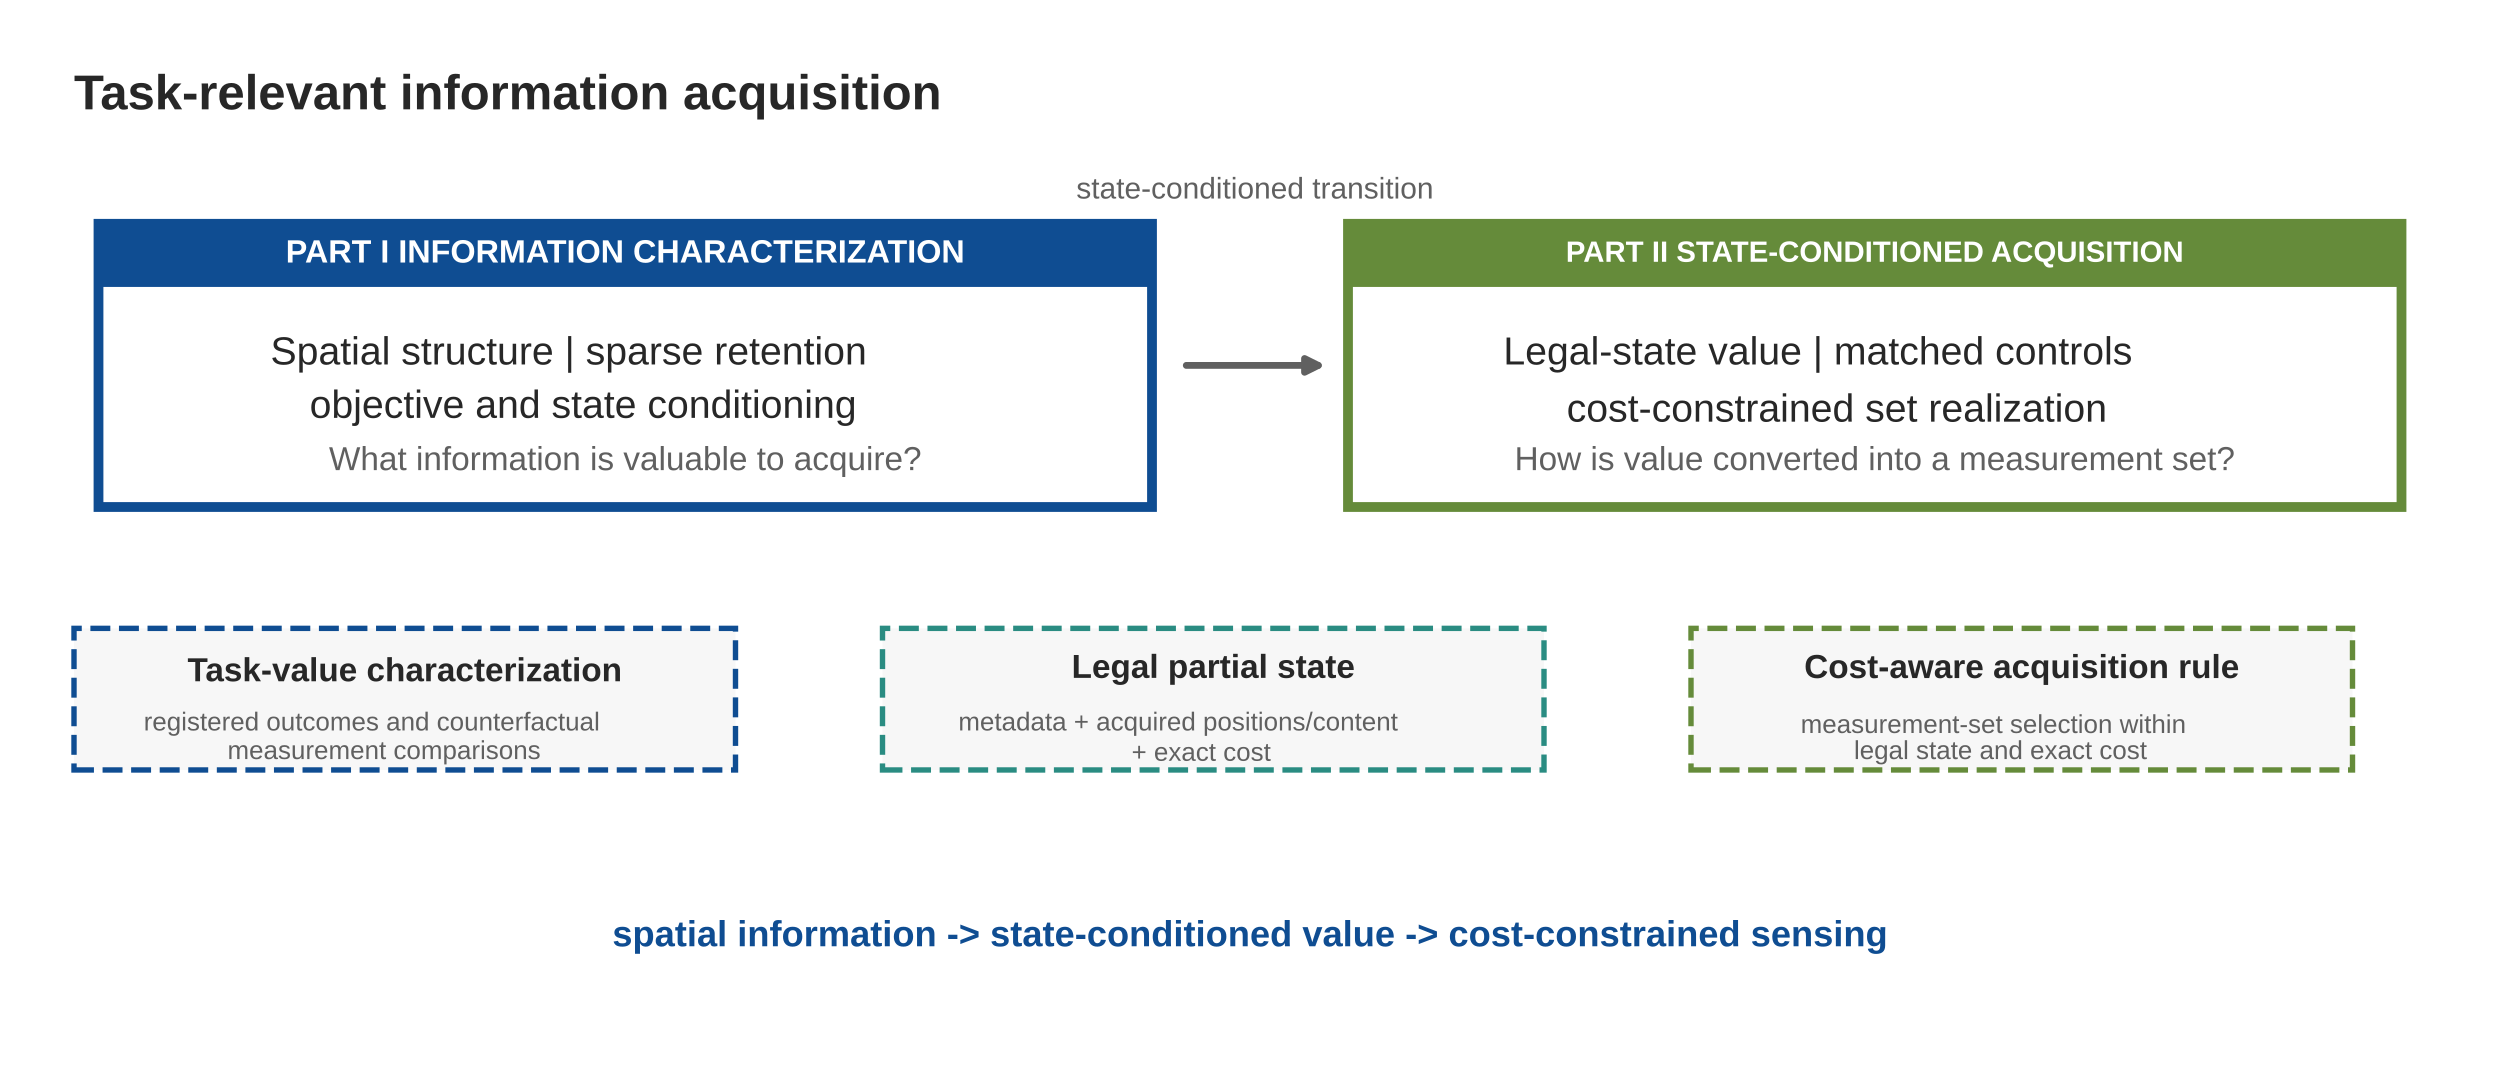
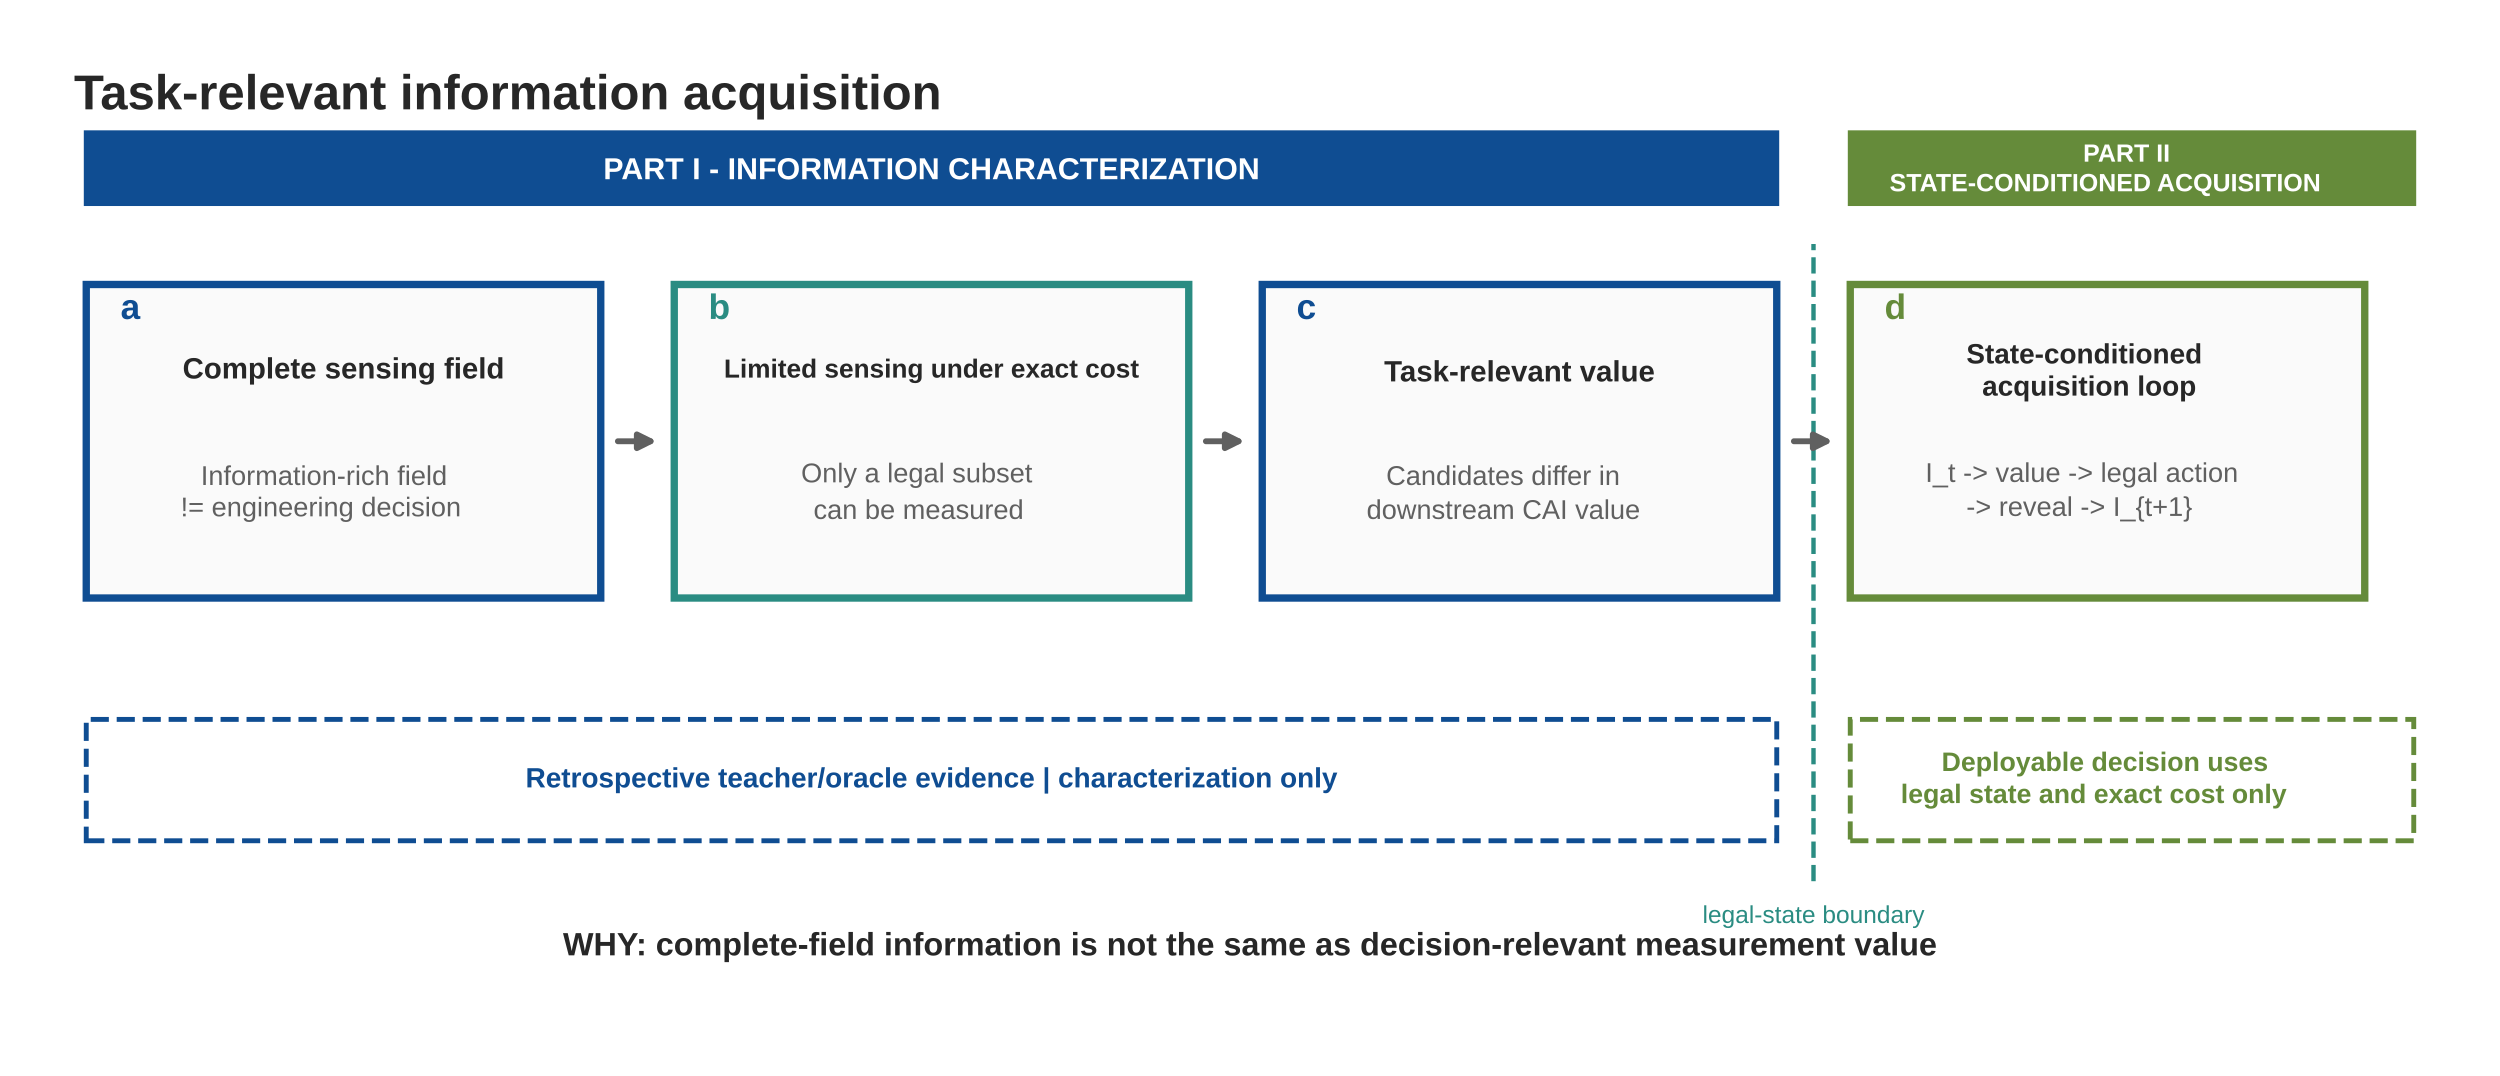
<svg xmlns="http://www.w3.org/2000/svg" width="510.236pt" height="219.6pt" viewBox="0 0 510.236 219.6" version="1.1">
  <defs>
    <style type="text/css">*{stroke-linejoin: round; stroke-linecap: butt}</style>
  </defs>
  <g id="figure_1">
    <g id="patch_1">
      <path d="M 0 219.6 L 510.236 219.6 L 510.236 0 L 0 0 z " style="fill: #ffffff" />
    </g>
    <g id="axes_1">
      <g id="patch_2">
-         <path d="M 20.103 103.476 L 235.117 103.476 L 235.117 45.677 L 20.103 45.677 z " clip-path="url(#pe58727ee0b)" style="fill: #ffffff; stroke: #0f4d92; stroke-width: 2; stroke-linejoin: miter" />
+         <path d="M 17.603 41.548 L 362.625 41.548 L 362.625 27.099 L 17.603 27.099 z " clip-path="url(#pe58727ee0b)" style="fill: #0f4d92; stroke: #0f4d92; stroke-linejoin: miter" />
      </g>
      <g id="patch_3">
-         <path d="M 20.103 58.062 L 235.117 58.062 L 235.117 45.677 L 20.103 45.677 z " clip-path="url(#pe58727ee0b)" style="fill: #0f4d92; stroke: #0f4d92; stroke-linejoin: miter" />
+         <path d="M 377.626 41.548 L 492.633 41.548 L 492.633 27.099 L 377.626 27.099 z " clip-path="url(#pe58727ee0b)" style="fill: #658b3a; stroke: #658b3a; stroke-linejoin: miter" />
      </g>
      <g id="patch_4">
-         <path d="M 275.119 103.476 L 490.133 103.476 L 490.133 45.677 L 275.119 45.677 z " clip-path="url(#pe58727ee0b)" style="fill: #ffffff; stroke: #658b3a; stroke-width: 2; stroke-linejoin: miter" />
+         <path d="M 17.603 122.054 L 122.61 122.054 L 122.61 58.062 L 17.603 58.062 z " clip-path="url(#pe58727ee0b)" style="fill: #fafafa; stroke: #0f4d92; stroke-width: 1.5; stroke-linejoin: miter" />
      </g>
      <g id="patch_5">
-         <path d="M 275.119 58.062 L 490.133 58.062 L 490.133 45.677 L 275.119 45.677 z " clip-path="url(#pe58727ee0b)" style="fill: #658b3a; stroke: #658b3a; stroke-linejoin: miter" />
+         <path d="M 137.611 122.054 L 242.617 122.054 L 242.617 58.062 L 137.611 58.062 z " clip-path="url(#pe58727ee0b)" style="fill: #fafafa; stroke: #2a8c82; stroke-width: 1.5; stroke-linejoin: miter" />
      </g>
      <g id="patch_6">
-         <path d="M 15.103 157.146 L 150.111 157.146 L 150.111 128.246 L 15.103 128.246 z " clip-path="url(#pe58727ee0b)" style="fill: #f7f7f7; stroke-dasharray: 4.07,1.76; stroke-dashoffset: 0; stroke: #0f4d92; stroke-width: 1.1; stroke-linejoin: miter" />
+         <path d="M 257.618 122.054 L 362.625 122.054 L 362.625 58.062 L 257.618 58.062 z " clip-path="url(#pe58727ee0b)" style="fill: #fafafa; stroke: #0f4d92; stroke-width: 1.5; stroke-linejoin: miter" />
      </g>
      <g id="patch_7">
-         <path d="M 180.113 157.146 L 315.122 157.146 L 315.122 128.246 L 180.113 128.246 z " clip-path="url(#pe58727ee0b)" style="fill: #f7f7f7; stroke-dasharray: 4.07,1.76; stroke-dashoffset: 0; stroke: #2a8c82; stroke-width: 1.1; stroke-linejoin: miter" />
+         <path d="M 377.626 122.054 L 482.632 122.054 L 482.632 58.062 L 377.626 58.062 z " clip-path="url(#pe58727ee0b)" style="fill: #fafafa; stroke: #658b3a; stroke-width: 1.5; stroke-linejoin: miter" />
      </g>
      <g id="patch_8">
-         <path d="M 345.124 157.146 L 480.132 157.146 L 480.132 128.246 L 345.124 128.246 z " clip-path="url(#pe58727ee0b)" style="fill: #f7f7f7; stroke-dasharray: 4.07,1.76; stroke-dashoffset: 0; stroke: #658b3a; stroke-width: 1.1; stroke-linejoin: miter" />
+         <path d="M 17.603 171.595 L 362.625 171.595 L 362.625 146.825 L 17.603 146.825 z " clip-path="url(#pe58727ee0b)" style="fill: #ffffff; stroke-dasharray: 3.7,1.6; stroke-dashoffset: 0; stroke: #0f4d92; stroke-linejoin: miter" />
+       </g>
+       <g id="patch_9">
+         <path d="M 377.626 171.595 L 492.633 171.595 L 492.633 146.825 L 377.626 146.825 z " clip-path="url(#pe58727ee0b)" style="fill: #ffffff; stroke-dasharray: 3.7,1.6; stroke-dashoffset: 0; stroke: #658b3a; stroke-linejoin: miter" />
+       </g>
+       <g id="line2d_1">
+         <path d="M 370.125 179.852 L 370.125 49.805 " clip-path="url(#pe58727ee0b)" style="fill: none; stroke-dasharray: 3.33,1.44; stroke-dashoffset: 0; stroke: #2a8c82; stroke-width: 0.9" />
      </g>
      <g id="text_1">
        <text style="font-weight: 700; font-size: 10px; font-family: 'Arial', 'DejaVu Sans', 'Liberation Sans', sans-serif; text-anchor: start; fill: #272727" x="15.103" y="22.312" transform="rotate(-0 15.10299 22.31164)">Task-relevant information acquisition</text>
      </g>
      <g id="text_2">
-         <text style="font-weight: 700; font-size: 6.6px; font-family: 'Arial', 'DejaVu Sans', 'Liberation Sans', sans-serif; text-anchor: middle; fill: #ffffff" x="127.61" y="53.584" transform="rotate(-0 127.6101 53.58397)">PART I  INFORMATION CHARACTERIZATION</text>
+         <text style="font-weight: 700; font-size: 6.2px; font-family: 'Arial', 'DejaVu Sans', 'Liberation Sans', sans-serif; text-anchor: middle; fill: #ffffff" x="190.114" y="36.58" transform="rotate(-0 190.114 36.58018)">PART I - INFORMATION CHARACTERIZATION</text>
      </g>
      <g id="text_3">
-         <text style="font-size: 8px; font-family: 'Arial', 'DejaVu Sans', 'Liberation Sans', sans-serif; fill: #272727" transform="translate(55.20445 74.38627)">Spatial structure  |  sparse retention</text>
-         <text style="font-size: 8px; font-family: 'Arial', 'DejaVu Sans', 'Liberation Sans', sans-serif; fill: #272727" transform="translate(63.19133 85.28002)">objective and state conditioning</text>
+         <text style="font-weight: 700; font-size: 5.1px; font-family: 'Arial', 'DejaVu Sans', 'Liberation Sans', sans-serif; fill: #ffffff" transform="translate(425.147 32.99509)">PART II</text>
+         <text style="font-weight: 700; font-size: 5.1px; font-family: 'Arial', 'DejaVu Sans', 'Liberation Sans', sans-serif; fill: #ffffff" transform="translate(385.6531 39.03142)">STATE-CONDITIONED ACQUISITION</text>
      </g>
      <g id="text_4">
-         <text style="font-size: 6.8px; font-family: 'Arial', 'DejaVu Sans', 'Liberation Sans', sans-serif; text-anchor: middle; fill: #606060" x="127.61" y="95.953" transform="rotate(-0 127.6101 95.95311)">What information is valuable to acquire?</text>
+         <text style="font-weight: 700; font-size: 7.2px; font-family: 'Arial', 'DejaVu Sans', 'Liberation Sans', sans-serif; text-anchor: start; fill: #0f4d92" x="24.604" y="65.093" transform="rotate(-0 24.60359 65.09315)">a</text>
      </g>
      <g id="text_5">
-         <text style="font-weight: 700; font-size: 6px; font-family: 'Arial', 'DejaVu Sans', 'Liberation Sans', sans-serif; text-anchor: middle; fill: #ffffff" x="382.626" y="53.428" transform="rotate(-0 382.6261 53.42811)">PART II  STATE-CONDITIONED ACQUISITION</text>
+         <text style="font-weight: 700; font-size: 6px; font-family: 'Arial', 'DejaVu Sans', 'Liberation Sans', sans-serif; text-anchor: middle; fill: #272727" x="70.106" y="77.24" transform="rotate(-0 70.10646 77.24047)">Complete sensing field</text>
      </g>
      <g id="text_6">
-         <text style="font-size: 8px; font-family: 'Arial', 'DejaVu Sans', 'Liberation Sans', sans-serif; fill: #272727" transform="translate(306.828 74.38627)">Legal-state value  |  matched controls</text>
-         <text style="font-size: 8px; font-family: 'Arial', 'DejaVu Sans', 'Liberation Sans', sans-serif; fill: #272727" transform="translate(319.7486 86.05502)">cost-constrained set realization</text>
+         <text style="font-size: 5.55px; font-family: 'Arial', 'DejaVu Sans', 'Liberation Sans', sans-serif; fill: #606060" transform="translate(40.97589 98.97952)">Information-rich field</text>
+         <text style="font-size: 5.55px; font-family: 'Arial', 'DejaVu Sans', 'Liberation Sans', sans-serif; fill: #606060" transform="translate(36.86109 105.3794)">!= engineering decision</text>
      </g>
      <g id="text_7">
-         <text style="font-size: 6.8px; font-family: 'Arial', 'DejaVu Sans', 'Liberation Sans', sans-serif; text-anchor: middle; fill: #606060" x="382.626" y="95.953" transform="rotate(-0 382.6261 95.95311)">How is value converted into a measurement set?</text>
-       </g>
-       <g id="patch_9">
-         <path d="M 242.121 74.576 Q 256.37 74.576 269.055 74.576 " style="fill: none; stroke: #606060; stroke-width: 1.4; stroke-linecap: round" />
-         <path d="M 266.255 73.176 L 269.055 74.576 L 266.255 75.976 z " style="fill: #606060; stroke: #606060; stroke-width: 1.4; stroke-linecap: round" />
+         <text style="font-weight: 700; font-size: 7.2px; font-family: 'Arial', 'DejaVu Sans', 'Liberation Sans', sans-serif; text-anchor: start; fill: #2a8c82" x="144.611" y="65.093" transform="rotate(-0 144.6112 65.09343)">b</text>
      </g>
      <g id="text_8">
-         <text style="font-size: 6.1px; font-family: 'Arial', 'DejaVu Sans', 'Liberation Sans', sans-serif; text-anchor: middle; fill: #606060" x="256.118" y="40.516" transform="rotate(-0 256.1182 40.5162)">state-conditioned transition</text>
+         <text style="font-weight: 700; font-size: 5.35px; font-family: 'Arial', 'DejaVu Sans', 'Liberation Sans', sans-serif; text-anchor: middle; fill: #272727" x="190.114" y="77.064" transform="rotate(-0 190.114 77.06365)">Limited sensing under exact cost</text>
      </g>
      <g id="text_9">
-         <text style="font-weight: 700; font-size: 6.8px; font-family: 'Arial', 'DejaVu Sans', 'Liberation Sans', sans-serif; text-anchor: middle; fill: #272727" x="82.607" y="139.038" transform="rotate(-0 82.60724 139.0385)">Task-value characterization</text>
+         <text style="font-size: 5.55px; font-family: 'Arial', 'DejaVu Sans', 'Liberation Sans', sans-serif; fill: #606060" transform="translate(163.4927 98.44186)">Only a legal subset</text>
+         <text style="font-size: 5.55px; font-family: 'Arial', 'DejaVu Sans', 'Liberation Sans', sans-serif; fill: #606060" transform="translate(166.0318 105.917)">can be measured</text>
      </g>
      <g id="text_10">
-         <text style="font-size: 5.3px; font-family: 'Arial', 'DejaVu Sans', 'Liberation Sans', sans-serif; fill: #606060" transform="translate(29.32154 149.0877)">registered outcomes and counterfactual</text>
-         <text style="font-size: 5.3px; font-family: 'Arial', 'DejaVu Sans', 'Liberation Sans', sans-serif; fill: #606060" transform="translate(46.42398 154.9177)">measurement comparisons</text>
+         <text style="font-weight: 700; font-size: 7.2px; font-family: 'Arial', 'DejaVu Sans', 'Liberation Sans', sans-serif; text-anchor: start; fill: #0f4d92" x="264.619" y="65.093" transform="rotate(-0 264.6187 65.09315)">c</text>
      </g>
      <g id="text_11">
-         <text style="font-weight: 700; font-size: 6.8px; font-family: 'Arial', 'DejaVu Sans', 'Liberation Sans', sans-serif; text-anchor: middle; fill: #272727" x="247.618" y="138.353" transform="rotate(-0 247.6176 138.3532)">Legal partial state</text>
+         <text style="font-weight: 700; font-size: 6px; font-family: 'Arial', 'DejaVu Sans', 'Liberation Sans', sans-serif; text-anchor: middle; fill: #272727" x="310.122" y="77.845" transform="rotate(-0 310.1216 77.84516)">Task-relevant value</text>
      </g>
      <g id="text_12">
-         <text style="font-size: 5.3px; font-family: 'Arial', 'DejaVu Sans', 'Liberation Sans', sans-serif; fill: #606060" transform="translate(195.5882 149.0877)">metadata + acquired positions/content</text>
-         <text style="font-size: 5.3px; font-family: 'Arial', 'DejaVu Sans', 'Liberation Sans', sans-serif; fill: #606060" transform="translate(230.9421 155.2783)">+ exact cost</text>
+         <text style="font-size: 5.55px; font-family: 'Arial', 'DejaVu Sans', 'Liberation Sans', sans-serif; fill: #606060" transform="translate(282.9027 98.97952)">Candidates differ in</text>
+         <text style="font-size: 5.55px; font-family: 'Arial', 'DejaVu Sans', 'Liberation Sans', sans-serif; fill: #606060" transform="translate(278.9111 105.917)">downstream CAI value</text>
      </g>
      <g id="text_13">
-         <text style="font-weight: 700; font-size: 6.8px; font-family: 'Arial', 'DejaVu Sans', 'Liberation Sans', sans-serif; text-anchor: middle; fill: #272727" x="412.628" y="138.38" transform="rotate(-0 412.628 138.3797)">Cost-aware acquisition rule</text>
+         <text style="font-weight: 700; font-size: 7.2px; font-family: 'Arial', 'DejaVu Sans', 'Liberation Sans', sans-serif; text-anchor: start; fill: #658b3a" x="384.626" y="65.093" transform="rotate(-0 384.6263 65.09343)">d</text>
      </g>
      <g id="text_14">
-         <text style="font-size: 5.3px; font-family: 'Arial', 'DejaVu Sans', 'Liberation Sans', sans-serif; fill: #606060" transform="translate(367.5018 149.6011)">measurement-set selection within</text>
-         <text style="font-size: 5.3px; font-family: 'Arial', 'DejaVu Sans', 'Liberation Sans', sans-serif; fill: #606060" transform="translate(378.3809 154.9177)">legal state and exact cost</text>
+         <text style="font-weight: 700; font-size: 5.7px; font-family: 'Arial', 'DejaVu Sans', 'Liberation Sans', sans-serif; fill: #272727" transform="translate(401.3205 74.17081)">State-conditioned</text>
+         <text style="font-weight: 700; font-size: 5.7px; font-family: 'Arial', 'DejaVu Sans', 'Liberation Sans', sans-serif; fill: #272727" transform="translate(404.5459 80.74362)">acquisition loop</text>
      </g>
      <g id="text_15">
-         <text style="font-weight: 700; font-size: 7.4px; font-family: 'Arial', 'DejaVu Sans', 'Liberation Sans', sans-serif; text-anchor: middle; fill: #0f4d92" x="255.118" y="193.128" transform="rotate(-0 255.1181 193.1283)">spatial information  -&gt;  state-conditioned value  -&gt;  cost-constrained sensing</text>
+         <text style="font-size: 5.55px; font-family: 'Arial', 'DejaVu Sans', 'Liberation Sans', sans-serif; fill: #606060" transform="translate(392.9389 98.36468)">I_t -&gt; value -&gt; legal action</text>
+         <text style="font-size: 5.55px; font-family: 'Arial', 'DejaVu Sans', 'Liberation Sans', sans-serif; fill: #606060" transform="translate(401.3056 105.3022)">-&gt; reveal -&gt; I_{t+1}</text>
+       </g>
+       <g id="patch_10">
+         <path d="M 126.111 90.058 Q 130.112 90.058 132.772 90.058 " style="fill: none; stroke: #606060; stroke-width: 1.2; stroke-linecap: round" />
+         <path d="M 129.972 88.658 L 132.772 90.058 L 129.972 91.458 z " style="fill: #606060; stroke: #606060; stroke-width: 1.2; stroke-linecap: round" />
+       </g>
+       <g id="patch_11">
+         <path d="M 246.119 90.058 Q 250.12 90.058 252.78 90.058 " style="fill: none; stroke: #606060; stroke-width: 1.2; stroke-linecap: round" />
+         <path d="M 249.98 88.658 L 252.78 90.058 L 249.98 91.458 z " style="fill: #606060; stroke: #606060; stroke-width: 1.2; stroke-linecap: round" />
+       </g>
+       <g id="patch_12">
+         <path d="M 366.126 90.058 Q 370.127 90.058 372.787 90.058 " style="fill: none; stroke: #606060; stroke-width: 1.2; stroke-linecap: round" />
+         <path d="M 369.987 88.658 L 372.787 90.058 L 369.987 91.458 z " style="fill: #606060; stroke: #606060; stroke-width: 1.2; stroke-linecap: round" />
+       </g>
+       <g id="text_16">
+         <text style="font-size: 5px; font-family: 'Arial', 'DejaVu Sans', 'Liberation Sans', sans-serif; text-anchor: middle; fill: #2a8c82" x="370.125" y="188.376" transform="rotate(-0 370.1254 188.3763)">legal-state boundary</text>
+       </g>
+       <g id="text_17">
+         <text style="font-weight: 700; font-size: 5.7px; font-family: 'Arial', 'DejaVu Sans', 'Liberation Sans', sans-serif; text-anchor: middle; fill: #0f4d92" x="190.114" y="160.703" transform="rotate(-0 190.114 160.7034)">Retrospective teacher/oracle evidence | characterization only</text>
+       </g>
+       <g id="text_18">
+         <text style="font-weight: 700; font-size: 5.45px; font-family: 'Arial', 'DejaVu Sans', 'Liberation Sans', sans-serif; fill: #658b3a" transform="translate(396.2684 157.3552)">Deployable decision uses</text>
+         <text style="font-weight: 700; font-size: 5.45px; font-family: 'Arial', 'DejaVu Sans', 'Liberation Sans', sans-serif; fill: #658b3a" transform="translate(387.9397 163.8967)">legal state and exact cost only</text>
+       </g>
+       <g id="text_19">
+         <text style="font-weight: 700; font-size: 6.6px; font-family: 'Arial', 'DejaVu Sans', 'Liberation Sans', sans-serif; text-anchor: middle; fill: #272727" x="255.118" y="194.985" transform="rotate(-0 255.1181 194.9847)">WHY: complete-field information is not the same as decision-relevant measurement value</text>
      </g>
    </g>
  </g>
  <defs>
    <clipPath id="pe58727ee0b">
      <rect x="5.102" y="4.392" width="500.031" height="206.424" />
    </clipPath>
  </defs>
</svg>
